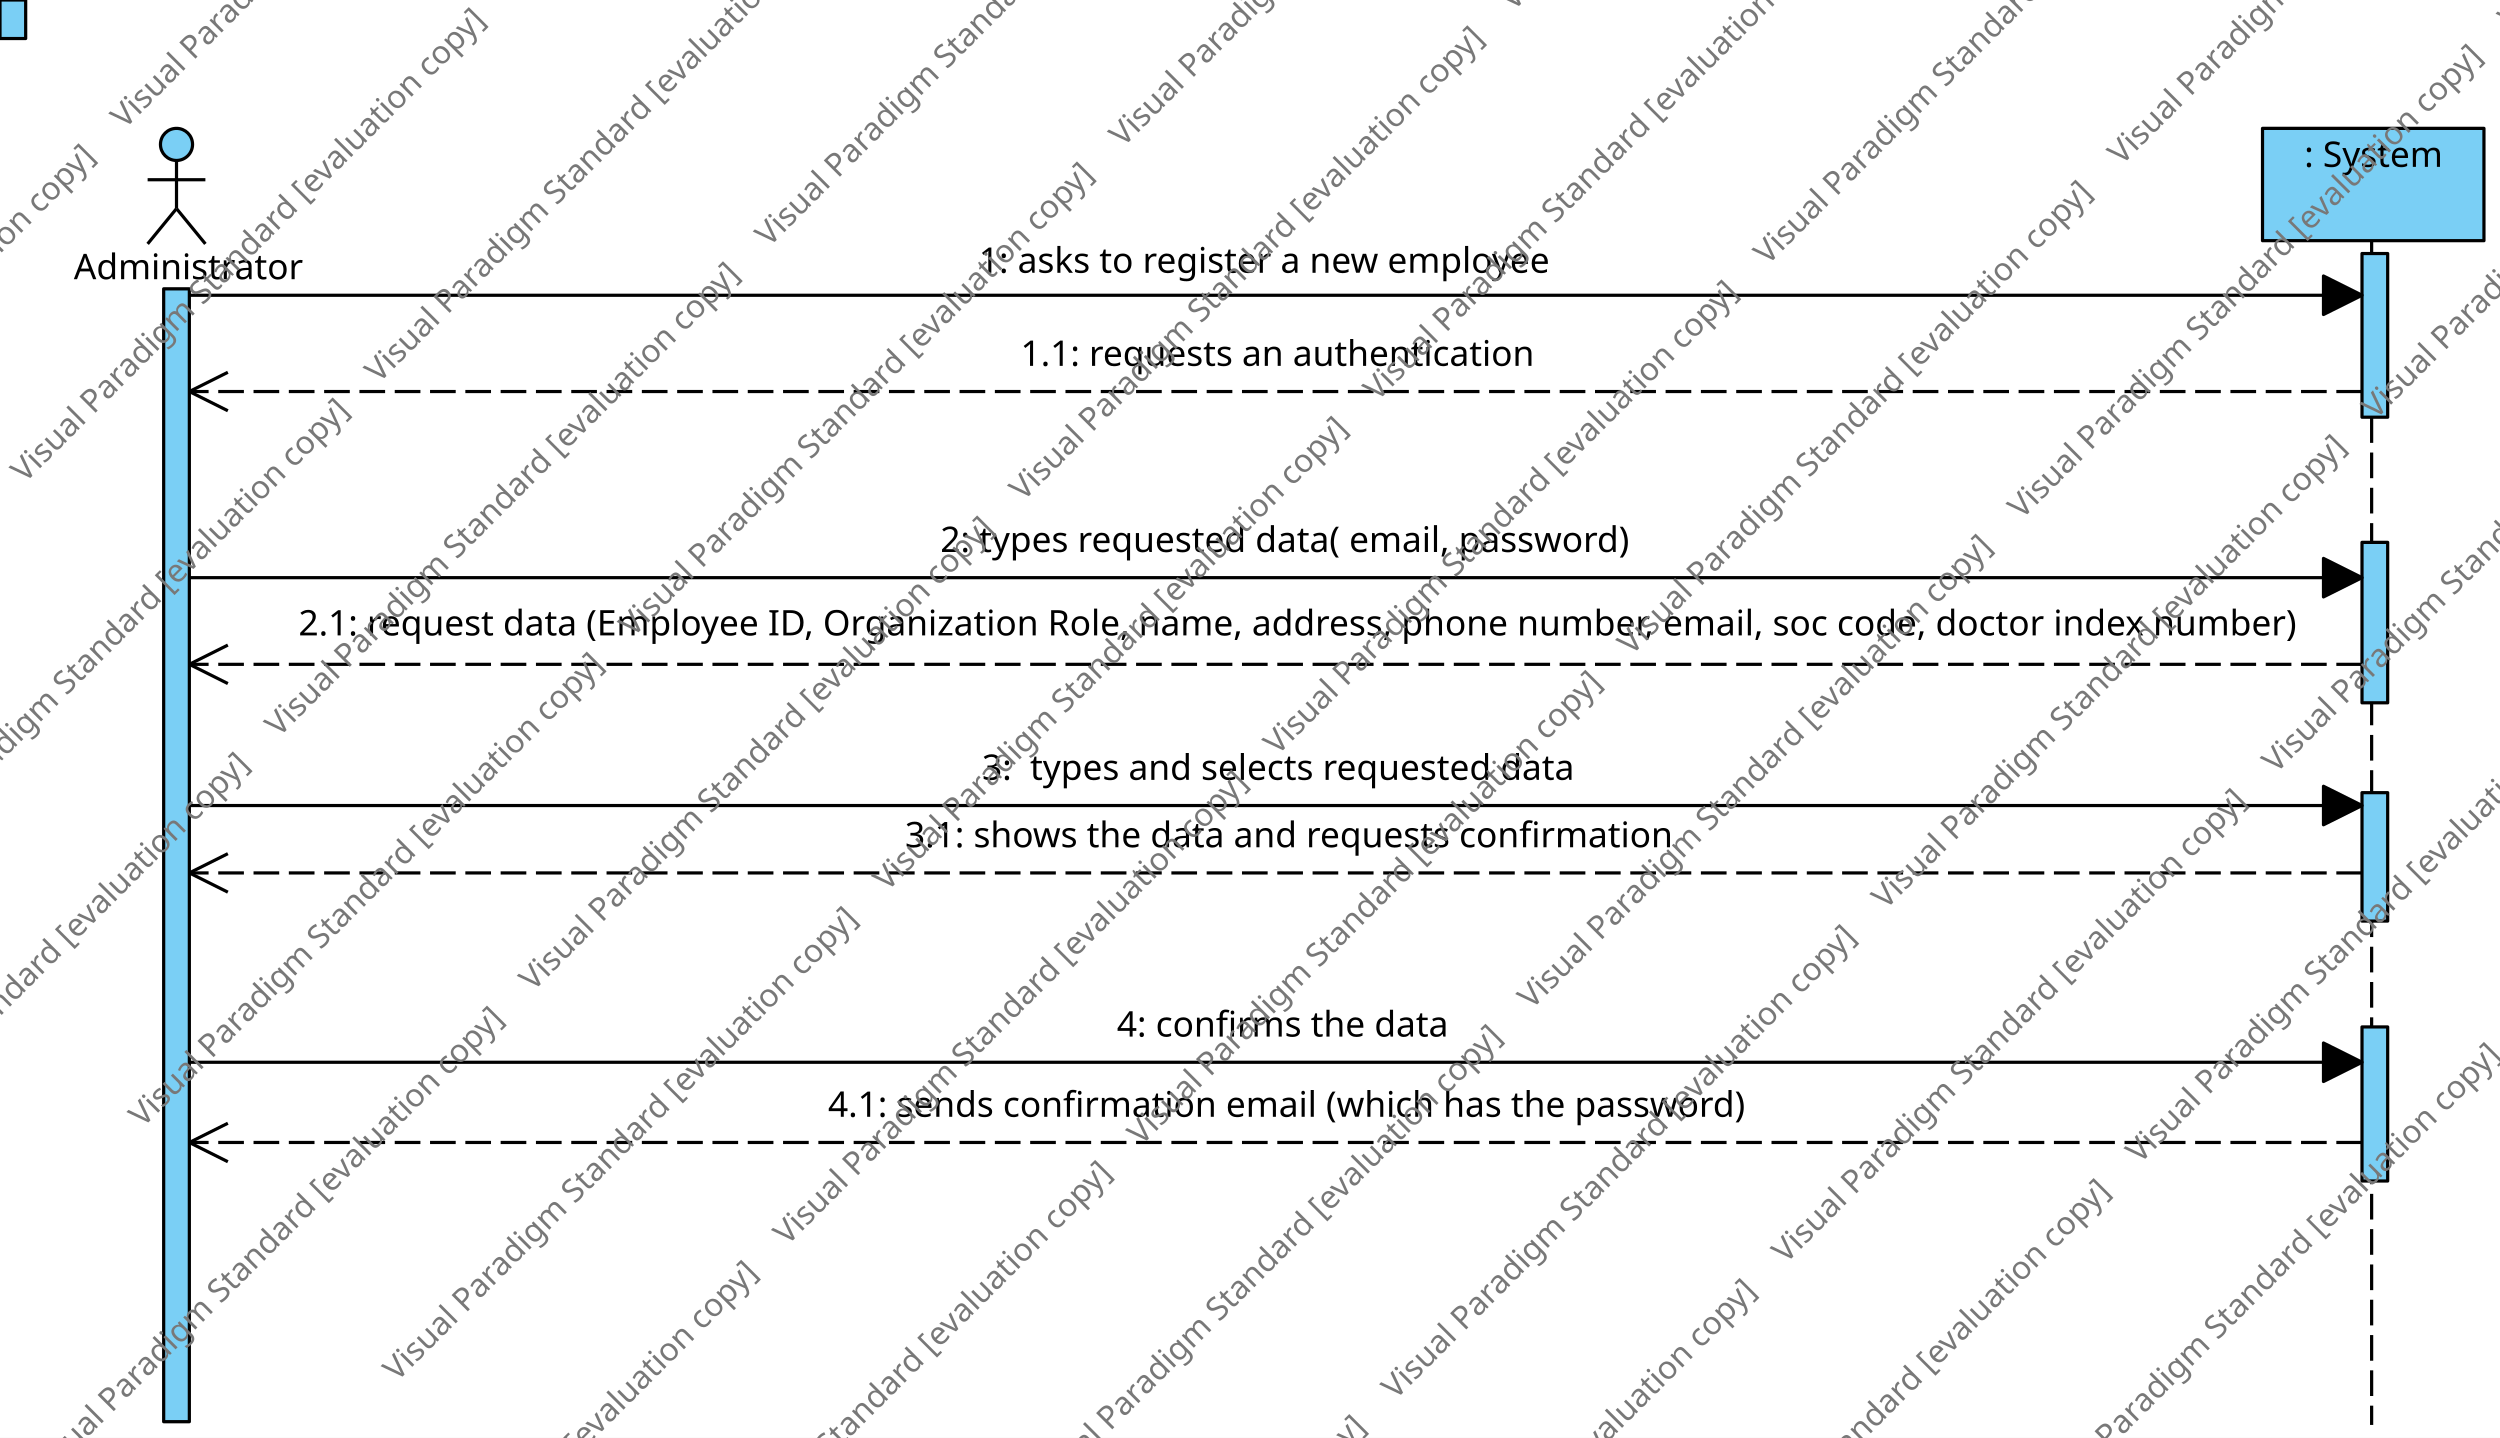
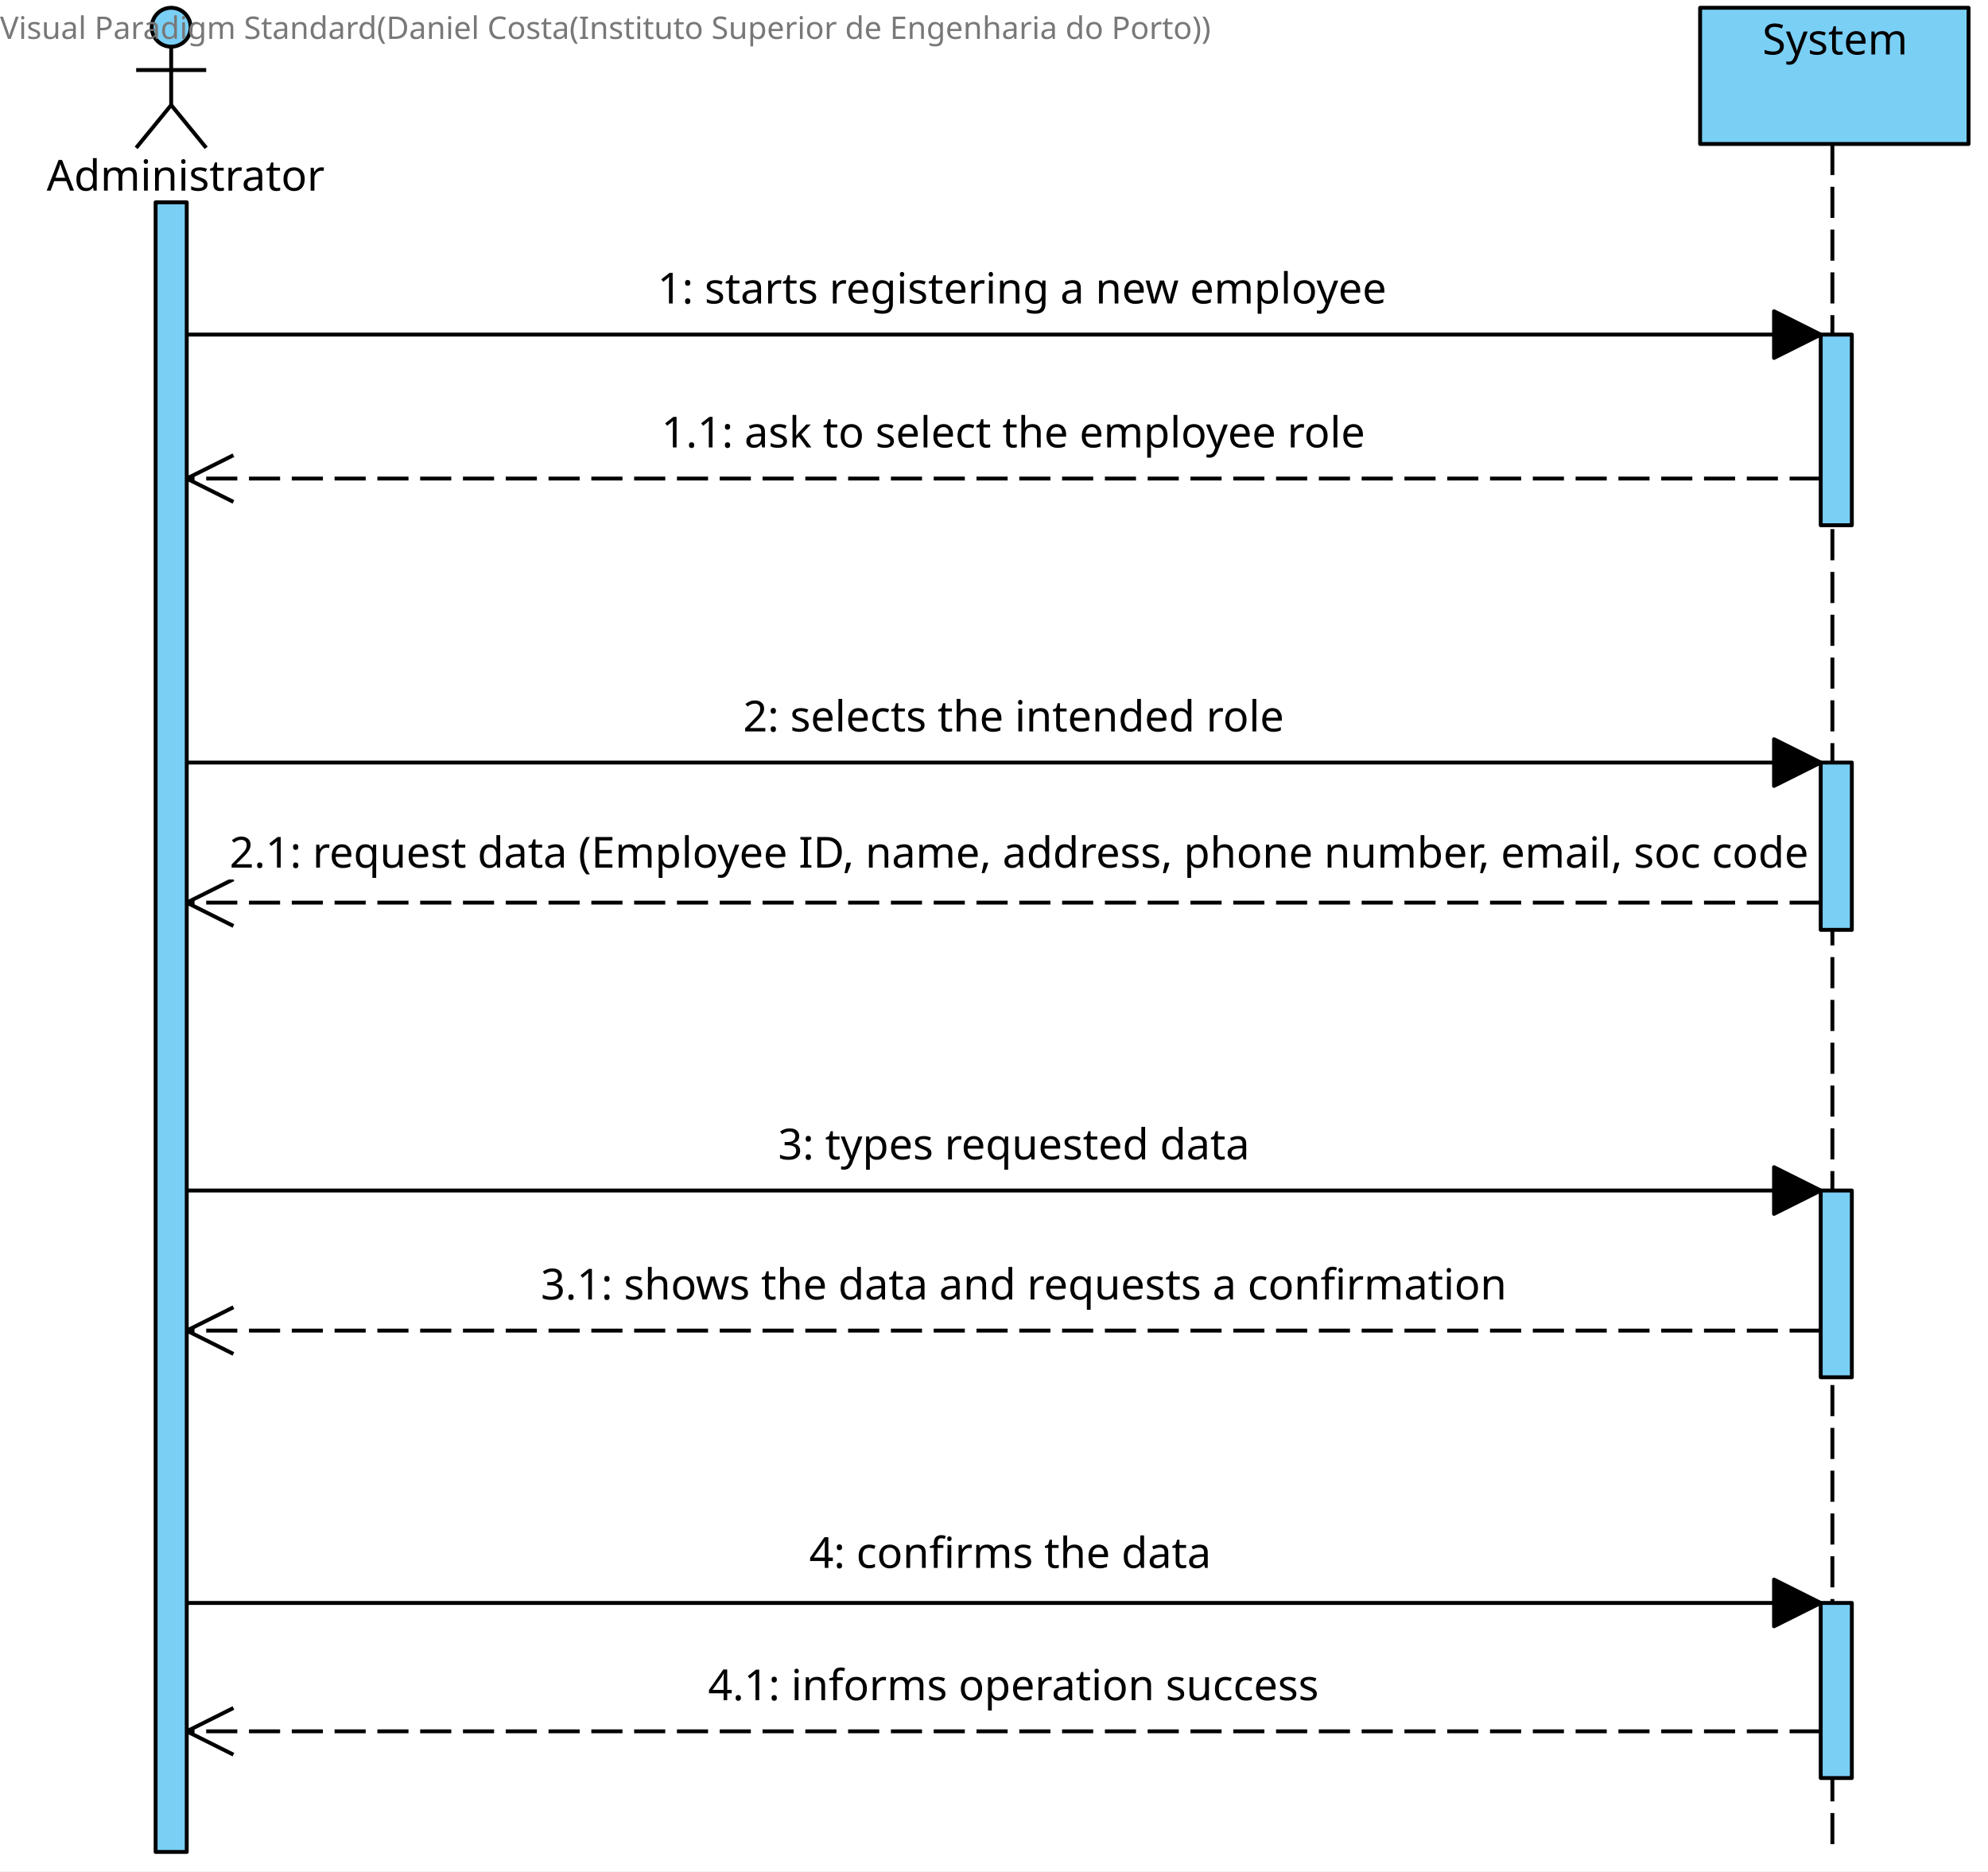
- <svg xmlns="http://www.w3.org/2000/svg" fill-opacity="0" color-rendering="auto" color-interpolation="auto" text-rendering="auto" stroke="rgb(0,0,0)" stroke-linecap="square" width="779" stroke-miterlimit="10" shape-rendering="auto" stroke-opacity="0" fill="rgb(0,0,0)" stroke-dasharray="none" font-weight="normal" stroke-width="1" height="448" font-family="'Dialog'" font-style="normal" stroke-linejoin="miter" font-size="12px" stroke-dashoffset="0" image-rendering="auto">
+ <svg xmlns="http://www.w3.org/2000/svg" fill-opacity="0" color-rendering="auto" color-interpolation="auto" text-rendering="auto" stroke="rgb(0,0,0)" stroke-linecap="square" width="511" stroke-miterlimit="10" shape-rendering="auto" stroke-opacity="0" fill="rgb(0,0,0)" stroke-dasharray="none" font-weight="normal" stroke-width="1" height="481" font-family="'Dialog'" font-style="normal" stroke-linejoin="miter" font-size="12px" stroke-dashoffset="0" image-rendering="auto">
  <defs id="genericDefs" />
  <g>
    <defs id="defs1">
      <clipPath clipPathUnits="userSpaceOnUse" id="clipPath1">
-         <path d="M-7 -7 L19 -7 L19 23 L-7 23 L-7 -7 Z" />
+         <path d="M-7 -7 L71 -7 L71 486 L-7 486 L-7 -7 Z" />
      </clipPath>
      <clipPath clipPathUnits="userSpaceOnUse" id="clipPath2">
-         <path d="M-7 -7 L71 -7 L71 415 L-7 415 L-7 -7 Z" />
+         <path d="M-7 -7 L81 -7 L81 486 L-7 486 L-7 -7 Z" />
      </clipPath>
      <clipPath clipPathUnits="userSpaceOnUse" id="clipPath3">
-         <path d="M-7 -7 L81 -7 L81 415 L-7 415 L-7 -7 Z" />
+         <path d="M-7 -7 L19 -7 L19 60 L-7 60 L-7 -7 Z" />
      </clipPath>
      <clipPath clipPathUnits="userSpaceOnUse" id="clipPath4">
-         <path d="M-7 -7 L19 -7 L19 62 L-7 62 L-7 -7 Z" />
+         <path d="M-7 -7 L19 -7 L19 54 L-7 54 L-7 -7 Z" />
      </clipPath>
      <clipPath clipPathUnits="userSpaceOnUse" id="clipPath5">
        <path d="M-7 -7 L19 -7 L19 59 L-7 59 L-7 -7 Z" />
      </clipPath>
      <clipPath clipPathUnits="userSpaceOnUse" id="clipPath6">
-         <path d="M-7 -7 L19 -7 L19 61 L-7 61 L-7 -7 Z" />
+         <path d="M-7 -7 L19 -7 L19 56 L-7 56 L-7 -7 Z" />
      </clipPath>
      <clipPath clipPathUnits="userSpaceOnUse" id="clipPath7">
-         <path d="M-7 -7 L19 -7 L19 51 L-7 51 L-7 -7 Z" />
+         <path d="M-70 -15 L140 -15 L140 30 L-70 30 L-70 -15 Z" />
      </clipPath>
      <clipPath clipPathUnits="userSpaceOnUse" id="clipPath8">
        <path d="M-85 -15 L170 -15 L170 30 L-85 30 L-85 -15 Z" />
      </clipPath>
      <clipPath clipPathUnits="userSpaceOnUse" id="clipPath9">
-         <path d="M-70 -15 L140 -15 L140 30 L-70 30 L-70 -15 Z" />
+         <path d="M0 0 L524 0 L524 104 L0 104 L0 0 Z" />
      </clipPath>
      <clipPath clipPathUnits="userSpaceOnUse" id="clipPath10">
-         <path d="M0 0 L781 0 L781 104 L0 104 L0 0 Z" />
+         <path d="M89 1 L89 16 L4 16 L4 1 ZM358 30 L358 45 L161 45 L161 30 ZM357 67 L357 82 L163 82 L163 67 ZM0 0 L0 104 L524 104 L524 0 Z" />
      </clipPath>
      <clipPath clipPathUnits="userSpaceOnUse" id="clipPath11">
-         <path d="M476 31 L476 46 L286 46 L286 31 ZM89 33 L89 48 L4 48 L4 33 ZM471 60 L471 75 L300 75 L300 60 ZM0 0 L0 104 L781 104 L781 0 L766 0 L766 13 L696 13 L696 0 Z" />
+         <path d="M357 30 L357 45 L163 45 L163 30 ZM0 0 L0 104 L184 104 L184 103 L336 103 L336 104 L524 104 L524 0 L358 0 L358 8 L161 8 L161 0 Z" />
      </clipPath>
      <clipPath clipPathUnits="userSpaceOnUse" id="clipPath12">
-         <path d="M499 3 L499 18 L274 18 L274 3 ZM689 29 L689 44 L74 44 L74 29 ZM484 74 L484 89 L287 89 L287 74 ZM0 0 L0 104 L264 104 L264 95 L510 95 L510 104 L781 104 L781 0 Z" />
+         <path d="M336 30 L336 45 L184 45 L184 30 ZM462 65 L462 80 L51 80 L51 65 ZM0 0 L0 104 L524 104 L524 0 Z" />
      </clipPath>
      <clipPath clipPathUnits="userSpaceOnUse" id="clipPath13">
-         <path d="M484 30 L484 45 L287 45 L287 30 ZM510 51 L510 66 L264 66 L264 51 ZM0 0 L0 104 L781 104 L781 0 Z" />
+         <path d="M462 29 L462 44 L51 44 L51 29 ZM0 0 L0 104 L524 104 L524 0 L336 0 L336 9 L184 9 L184 0 Z" />
      </clipPath>
      <clipPath clipPathUnits="userSpaceOnUse" id="clipPath14">
-         <path d="M484 9 L484 24 L287 24 L287 9 ZM510 30 L510 45 L264 45 L264 30 ZM0 0 L0 104 L329 104 L329 89 L446 89 L446 104 L781 104 L781 0 Z" />
+         <path d="M327 30 L327 45 L192 45 L192 30 ZM387 66 L387 81 L132 81 L132 66 ZM0 0 L0 104 L524 104 L524 0 Z" />
      </clipPath>
      <clipPath clipPathUnits="userSpaceOnUse" id="clipPath15">
-         <path d="M446 30 L446 45 L329 45 L329 30 ZM530 55 L530 70 L239 70 L239 55 ZM0 0 L0 104 L781 104 L781 0 Z" />
+         <path d="M387 30 L387 45 L132 45 L132 30 ZM0 0 L0 104 L200 104 L200 99 L317 99 L317 104 L524 104 L524 0 L327 0 L327 9 L192 9 L192 0 Z" />
      </clipPath>
      <clipPath clipPathUnits="userSpaceOnUse" id="clipPath16">
-         <path d="M446 5 L446 20 L329 20 L329 5 ZM530 30 L530 45 L239 45 L239 30 ZM0 0 L0 104 L781 104 L781 0 Z" />
+         <path d="M317 29 L317 44 L200 44 L200 29 ZM345 63 L345 78 L175 78 L175 63 ZM0 0 L0 104 L524 104 L524 0 Z" />
      </clipPath>
      <clipPath clipPathUnits="userSpaceOnUse" id="clipPath17">
-         <path d="M476 1 L476 16 L286 16 L286 1 ZM89 3 L89 18 L4 18 L4 3 ZM471 30 L471 45 L300 45 L300 30 ZM499 88 L499 103 L274 103 L274 88 ZM0 0 L0 104 L781 104 L781 0 Z" />
+         <path d="M345 30 L345 45 L175 45 L175 30 ZM0 0 L0 104 L524 104 L524 0 L317 0 L317 11 L200 11 L200 0 Z" />
      </clipPath>
      <clipPath clipPathUnits="userSpaceOnUse" id="clipPath18">
-         <path d="M499 30 L499 45 L274 45 L274 30 ZM689 56 L689 71 L74 71 L74 56 ZM0 0 L0 104 L287 104 L287 101 L484 101 L484 104 L781 104 L781 0 Z" />
+         <path d="M-170 -15 L340 -15 L340 30 L-170 30 L-170 -15 Z" />
      </clipPath>
      <clipPath clipPathUnits="userSpaceOnUse" id="clipPath19">
-         <path d="M-225 -15 L450 -15 L450 30 L-225 30 L-225 -15 Z" />
+         <path d="M-117 -15 L234 -15 L234 30 L-117 30 L-117 -15 Z" />
      </clipPath>
      <clipPath clipPathUnits="userSpaceOnUse" id="clipPath20">
-         <path d="M-171 -15 L342 -15 L342 30 L-171 30 L-171 -15 Z" />
+         <path d="M-255 -15 L510 -15 L510 30 L-255 30 L-255 -15 Z" />
      </clipPath>
      <clipPath clipPathUnits="userSpaceOnUse" id="clipPath21">
-         <path d="M-291 -15 L582 -15 L582 30 L-291 30 L-291 -15 Z" />
+         <path d="M-135 -15 L270 -15 L270 30 L-135 30 L-135 -15 Z" />
      </clipPath>
      <clipPath clipPathUnits="userSpaceOnUse" id="clipPath22">
-         <path d="M-117 -15 L234 -15 L234 30 L-117 30 L-117 -15 Z" />
+         <path d="M-411 -15 L822 -15 L822 30 L-411 30 L-411 -15 Z" />
      </clipPath>
      <clipPath clipPathUnits="userSpaceOnUse" id="clipPath23">
-         <path d="M-246 -15 L492 -15 L492 30 L-246 30 L-246 -15 Z" />
+         <path d="M-152 -15 L304 -15 L304 30 L-152 30 L-152 -15 Z" />
      </clipPath>
      <clipPath clipPathUnits="userSpaceOnUse" id="clipPath24">
+         <path d="M-194 -15 L388 -15 L388 30 L-194 30 L-194 -15 Z" />
+       </clipPath>
+       <clipPath clipPathUnits="userSpaceOnUse" id="clipPath25">
        <path d="M-197 -15 L394 -15 L394 30 L-197 30 L-197 -15 Z" />
-       </clipPath>
-       <clipPath clipPathUnits="userSpaceOnUse" id="clipPath25">
-         <path d="M-615 -15 L1230 -15 L1230 30 L-615 30 L-615 -15 Z" />
-       </clipPath>
-       <clipPath clipPathUnits="userSpaceOnUse" id="clipPath26">
-         <path d="M-190 -15 L380 -15 L380 30 L-190 30 L-190 -15 Z" />
      </clipPath>
    </defs>
    <g fill="white" text-rendering="geometricPrecision" fill-opacity="1" stroke-opacity="1" stroke="white">
-       <rect x="0" width="779" height="448" y="0" stroke="none" />
-     </g>
-     <g font-size="11px" fill-opacity="1" fill="rgb(122,207,245)" text-rendering="geometricPrecision" image-rendering="optimizeQuality" font-family="sans-serif" stroke="rgb(122,207,245)" stroke-opacity="1">
-       <rect x="0" width="8" height="12" y="0" clip-path="url(#clipPath1)" stroke="none" />
-     </g>
-     <g stroke-linecap="butt" font-size="11px" fill-opacity="1" fill="black" text-rendering="geometricPrecision" image-rendering="optimizeQuality" font-family="sans-serif" stroke-linejoin="round" stroke="black" stroke-opacity="1" stroke-miterlimit="0">
-       <rect fill="none" x="0" width="8" height="12" y="0" clip-path="url(#clipPath1)" />
-     </g>
-     <g font-size="11px" transform="translate(25,40)" fill-opacity="1" fill="rgb(122,207,245)" text-rendering="geometricPrecision" image-rendering="optimizeQuality" font-family="sans-serif" stroke="rgb(122,207,245)" stroke-opacity="1">
-       <circle r="5" clip-path="url(#clipPath2)" cx="30" cy="5" stroke="none" />
-       <rect x="26" width="8" height="353" y="50" clip-path="url(#clipPath2)" stroke="none" />
-     </g>
-     <g stroke-linecap="butt" font-size="11px" transform="translate(25,40)" fill-opacity="1" fill="black" text-rendering="geometricPrecision" image-rendering="optimizeQuality" font-family="sans-serif" stroke-linejoin="round" stroke="black" stroke-opacity="1" stroke-miterlimit="0">
-       <circle fill="none" r="5" clip-path="url(#clipPath2)" cx="30" cy="5" />
-       <rect fill="none" x="26" width="8" height="353" y="50" clip-path="url(#clipPath2)" />
-       <line y2="25" fill="none" x1="30" clip-path="url(#clipPath2)" x2="30" y1="10" />
-       <line y2="36" fill="none" x1="30" clip-path="url(#clipPath2)" x2="21" y1="25" />
-       <line y2="36" fill="none" x1="30" clip-path="url(#clipPath2)" x2="39" y1="25" />
-       <line y2="16" fill="none" x1="21" clip-path="url(#clipPath2)" x2="39" y1="16" />
-     </g>
-     <g font-size="11px" transform="translate(705,40)" fill-opacity="1" fill="rgb(122,207,245)" text-rendering="geometricPrecision" image-rendering="optimizeQuality" font-family="sans-serif" stroke="rgb(122,207,245)" stroke-opacity="1">
-       <rect x="0" width="69" height="35" y="0" clip-path="url(#clipPath3)" stroke="none" />
-     </g>
-     <g stroke-linecap="butt" font-size="11px" transform="translate(705,40)" fill-opacity="1" fill="black" text-rendering="geometricPrecision" image-rendering="optimizeQuality" font-family="sans-serif" stroke-linejoin="round" stroke="black" stroke-opacity="1" stroke-miterlimit="0">
-       <rect fill="none" x="0" width="69" height="35" y="0" clip-path="url(#clipPath3)" />
-       <line clip-path="url(#clipPath3)" fill="none" x1="34" x2="34" y1="35" y2="404" stroke-linejoin="bevel" stroke-dasharray="8,3" />
-     </g>
-     <g font-size="11px" transform="translate(736,79)" fill-opacity="1" fill="rgb(122,207,245)" text-rendering="geometricPrecision" image-rendering="optimizeQuality" font-family="sans-serif" stroke="rgb(122,207,245)" stroke-opacity="1">
-       <rect x="0" width="8" height="51" y="0" clip-path="url(#clipPath4)" stroke="none" />
-     </g>
-     <g stroke-linecap="butt" font-size="11px" transform="translate(736,79)" fill-opacity="1" fill="black" text-rendering="geometricPrecision" image-rendering="optimizeQuality" font-family="sans-serif" stroke-linejoin="round" stroke="black" stroke-opacity="1" stroke-miterlimit="0">
-       <rect fill="none" x="0" width="8" height="51" y="0" clip-path="url(#clipPath4)" />
-     </g>
-     <g font-size="11px" transform="translate(736,320)" fill-opacity="1" fill="rgb(122,207,245)" text-rendering="geometricPrecision" image-rendering="optimizeQuality" font-family="sans-serif" stroke="rgb(122,207,245)" stroke-opacity="1">
+       <rect x="0" width="511" height="481" y="0" stroke="none" />
+     </g>
+     <g font-size="11px" transform="translate(14,2)" fill-opacity="1" fill="rgb(122,207,245)" text-rendering="geometricPrecision" image-rendering="optimizeQuality" font-family="sans-serif" stroke="rgb(122,207,245)" stroke-opacity="1">
+       <circle r="5" clip-path="url(#clipPath1)" cx="30" cy="5" stroke="none" />
+       <rect x="26" width="8" height="424" y="50" clip-path="url(#clipPath1)" stroke="none" />
+     </g>
+     <g stroke-linecap="butt" font-size="11px" transform="translate(14,2)" fill-opacity="1" fill="black" text-rendering="geometricPrecision" image-rendering="optimizeQuality" font-family="sans-serif" stroke-linejoin="round" stroke="black" stroke-opacity="1" stroke-miterlimit="0">
+       <circle fill="none" r="5" clip-path="url(#clipPath1)" cx="30" cy="5" />
+       <rect fill="none" x="26" width="8" height="424" y="50" clip-path="url(#clipPath1)" />
+       <line y2="25" fill="none" x1="30" clip-path="url(#clipPath1)" x2="30" y1="10" />
+       <line y2="36" fill="none" x1="30" clip-path="url(#clipPath1)" x2="21" y1="25" />
+       <line y2="36" fill="none" x1="30" clip-path="url(#clipPath1)" x2="39" y1="25" />
+       <line y2="16" fill="none" x1="21" clip-path="url(#clipPath1)" x2="39" y1="16" />
+     </g>
+     <g font-size="11px" transform="translate(437,2)" fill-opacity="1" fill="rgb(122,207,245)" text-rendering="geometricPrecision" image-rendering="optimizeQuality" font-family="sans-serif" stroke="rgb(122,207,245)" stroke-opacity="1">
+       <rect x="0" width="69" height="35" y="0" clip-path="url(#clipPath2)" stroke="none" />
+     </g>
+     <g stroke-linecap="butt" font-size="11px" transform="translate(437,2)" fill-opacity="1" fill="black" text-rendering="geometricPrecision" image-rendering="optimizeQuality" font-family="sans-serif" stroke-linejoin="round" stroke="black" stroke-opacity="1" stroke-miterlimit="0">
+       <rect fill="none" x="0" width="69" height="35" y="0" clip-path="url(#clipPath2)" />
+       <line clip-path="url(#clipPath2)" fill="none" x1="34" x2="34" y1="35" y2="475" stroke-linejoin="bevel" stroke-dasharray="8,3" />
+     </g>
+     <g font-size="11px" transform="translate(468,86)" fill-opacity="1" fill="rgb(122,207,245)" text-rendering="geometricPrecision" image-rendering="optimizeQuality" font-family="sans-serif" stroke="rgb(122,207,245)" stroke-opacity="1">
+       <rect x="0" width="8" height="49" y="0" clip-path="url(#clipPath3)" stroke="none" />
+     </g>
+     <g stroke-linecap="butt" font-size="11px" transform="translate(468,86)" fill-opacity="1" fill="black" text-rendering="geometricPrecision" image-rendering="optimizeQuality" font-family="sans-serif" stroke-linejoin="round" stroke="black" stroke-opacity="1" stroke-miterlimit="0">
+       <rect fill="none" x="0" width="8" height="49" y="0" clip-path="url(#clipPath3)" />
+     </g>
+     <g font-size="11px" transform="translate(468,196)" fill-opacity="1" fill="rgb(122,207,245)" text-rendering="geometricPrecision" image-rendering="optimizeQuality" font-family="sans-serif" stroke="rgb(122,207,245)" stroke-opacity="1">
+       <rect x="0" width="8" height="43" y="0" clip-path="url(#clipPath4)" stroke="none" />
+     </g>
+     <g stroke-linecap="butt" font-size="11px" transform="translate(468,196)" fill-opacity="1" fill="black" text-rendering="geometricPrecision" image-rendering="optimizeQuality" font-family="sans-serif" stroke-linejoin="round" stroke="black" stroke-opacity="1" stroke-miterlimit="0">
+       <rect fill="none" x="0" width="8" height="43" y="0" clip-path="url(#clipPath4)" />
+     </g>
+     <g font-size="11px" transform="translate(468,306)" fill-opacity="1" fill="rgb(122,207,245)" text-rendering="geometricPrecision" image-rendering="optimizeQuality" font-family="sans-serif" stroke="rgb(122,207,245)" stroke-opacity="1">
      <rect x="0" width="8" height="48" y="0" clip-path="url(#clipPath5)" stroke="none" />
    </g>
-     <g stroke-linecap="butt" font-size="11px" transform="translate(736,320)" fill-opacity="1" fill="black" text-rendering="geometricPrecision" image-rendering="optimizeQuality" font-family="sans-serif" stroke-linejoin="round" stroke="black" stroke-opacity="1" stroke-miterlimit="0">
+     <g stroke-linecap="butt" font-size="11px" transform="translate(468,306)" fill-opacity="1" fill="black" text-rendering="geometricPrecision" image-rendering="optimizeQuality" font-family="sans-serif" stroke-linejoin="round" stroke="black" stroke-opacity="1" stroke-miterlimit="0">
      <rect fill="none" x="0" width="8" height="48" y="0" clip-path="url(#clipPath5)" />
    </g>
-     <g font-size="11px" transform="translate(736,169)" fill-opacity="1" fill="rgb(122,207,245)" text-rendering="geometricPrecision" image-rendering="optimizeQuality" font-family="sans-serif" stroke="rgb(122,207,245)" stroke-opacity="1">
-       <rect x="0" width="8" height="50" y="0" clip-path="url(#clipPath6)" stroke="none" />
-     </g>
-     <g stroke-linecap="butt" font-size="11px" transform="translate(736,169)" fill-opacity="1" fill="black" text-rendering="geometricPrecision" image-rendering="optimizeQuality" font-family="sans-serif" stroke-linejoin="round" stroke="black" stroke-opacity="1" stroke-miterlimit="0">
-       <rect fill="none" x="0" width="8" height="50" y="0" clip-path="url(#clipPath6)" />
-     </g>
-     <g font-size="11px" transform="translate(736,247)" fill-opacity="1" fill="rgb(122,207,245)" text-rendering="geometricPrecision" image-rendering="optimizeQuality" font-family="sans-serif" stroke="rgb(122,207,245)" stroke-opacity="1">
-       <rect x="0" width="8" height="40" y="0" clip-path="url(#clipPath7)" stroke="none" />
-     </g>
-     <g stroke-linecap="butt" font-size="11px" transform="translate(736,247)" fill-opacity="1" fill="black" text-rendering="geometricPrecision" image-rendering="optimizeQuality" font-family="sans-serif" stroke-linejoin="round" stroke="black" stroke-opacity="1" stroke-miterlimit="0">
-       <rect fill="none" x="0" width="8" height="40" y="0" clip-path="url(#clipPath7)" />
-     </g>
-     <g font-size="11px" transform="translate(13,75)" fill-opacity="1" fill="black" text-rendering="geometricPrecision" image-rendering="optimizeQuality" font-family="sans-serif" stroke="black" stroke-opacity="1">
+     <g font-size="11px" transform="translate(468,412)" fill-opacity="1" fill="rgb(122,207,245)" text-rendering="geometricPrecision" image-rendering="optimizeQuality" font-family="sans-serif" stroke="rgb(122,207,245)" stroke-opacity="1">
+       <rect x="0" width="8" height="45" y="0" clip-path="url(#clipPath6)" stroke="none" />
+     </g>
+     <g stroke-linecap="butt" font-size="11px" transform="translate(468,412)" fill-opacity="1" fill="black" text-rendering="geometricPrecision" image-rendering="optimizeQuality" font-family="sans-serif" stroke-linejoin="round" stroke="black" stroke-opacity="1" stroke-miterlimit="0">
+       <rect fill="none" x="0" width="8" height="45" y="0" clip-path="url(#clipPath6)" />
+     </g>
+     <g font-size="11px" transform="translate(437,2)" fill-opacity="1" fill="black" text-rendering="geometricPrecision" image-rendering="optimizeQuality" font-family="sans-serif" stroke="black" stroke-opacity="1">
+       <text x="16" xml:space="preserve" y="12" clip-path="url(#clipPath7)" stroke="none">System</text>
+     </g>
+     <g font-size="11px" transform="translate(2,37)" fill-opacity="1" fill="black" text-rendering="geometricPrecision" image-rendering="optimizeQuality" font-family="sans-serif" stroke="black" stroke-opacity="1">
      <text x="10" xml:space="preserve" y="12" clip-path="url(#clipPath8)" stroke="none">Administrator</text>
    </g>
-     <g font-size="11px" transform="translate(705,40)" fill-opacity="1" fill="black" text-rendering="geometricPrecision" image-rendering="optimizeQuality" font-family="sans-serif" stroke="black" stroke-opacity="1">
-       <text x="13" xml:space="preserve" y="12" clip-path="url(#clipPath9)" stroke="none">: System</text>
-     </g>
-     <g stroke-linecap="butt" font-size="11px" transform="translate(9,42)" fill-opacity="1" fill="black" text-rendering="geometricPrecision" image-rendering="optimizeQuality" font-family="sans-serif" stroke-linejoin="round" stroke="black" stroke-opacity="1">
-       <line y2="50" fill="none" x1="50" clip-path="url(#clipPath11)" x2="727" y1="50" />
-       <polygon points=" 727 50 715 44 715 56" clip-path="url(#clipPath11)" stroke="none" />
-       <polygon fill="none" points=" 727 50 715 44 715 56" clip-path="url(#clipPath11)" />
-     </g>
-     <g fill-opacity="1" text-rendering="geometricPrecision" stroke="black" stroke-linecap="butt" transform="translate(9,157)" stroke-miterlimit="0" stroke-opacity="1" fill="black" stroke-dasharray="8,3" font-family="sans-serif" stroke-linejoin="round" font-size="11px" image-rendering="optimizeQuality">
-       <line y2="50" fill="none" x1="727" clip-path="url(#clipPath12)" x2="50" y1="50" />
-       <line clip-path="url(#clipPath12)" fill="none" x1="50" x2="62" y1="50" y2="56" stroke-dasharray="none" stroke-miterlimit="10" />
-       <line clip-path="url(#clipPath12)" fill="none" x1="50" x2="62" y1="50" y2="44" stroke-dasharray="none" stroke-miterlimit="10" />
-     </g>
-     <g stroke-linecap="butt" font-size="11px" transform="translate(9,201)" fill-opacity="1" fill="black" text-rendering="geometricPrecision" image-rendering="optimizeQuality" font-family="sans-serif" stroke-linejoin="round" stroke="black" stroke-opacity="1">
-       <line y2="50" fill="none" x1="50" clip-path="url(#clipPath13)" x2="727" y1="50" />
-       <polygon points=" 727 50 715 44 715 56" clip-path="url(#clipPath13)" stroke="none" />
-       <polygon fill="none" points=" 727 50 715 44 715 56" clip-path="url(#clipPath13)" />
-     </g>
-     <g fill-opacity="1" text-rendering="geometricPrecision" stroke="black" stroke-linecap="butt" transform="translate(9,222)" stroke-miterlimit="0" stroke-opacity="1" fill="black" stroke-dasharray="8,3" font-family="sans-serif" stroke-linejoin="round" font-size="11px" image-rendering="optimizeQuality">
-       <line y2="50" fill="none" x1="727" clip-path="url(#clipPath14)" x2="50" y1="50" />
-       <line clip-path="url(#clipPath14)" fill="none" x1="50" x2="62" y1="50" y2="56" stroke-dasharray="none" stroke-miterlimit="10" />
-       <line clip-path="url(#clipPath14)" fill="none" x1="50" x2="62" y1="50" y2="44" stroke-dasharray="none" stroke-miterlimit="10" />
-     </g>
-     <g stroke-linecap="butt" font-size="11px" transform="translate(9,281)" fill-opacity="1" fill="black" text-rendering="geometricPrecision" image-rendering="optimizeQuality" font-family="sans-serif" stroke-linejoin="round" stroke="black" stroke-opacity="1">
-       <line y2="50" fill="none" x1="50" clip-path="url(#clipPath15)" x2="727" y1="50" />
-       <polygon points=" 727 50 715 44 715 56" clip-path="url(#clipPath15)" stroke="none" />
-       <polygon fill="none" points=" 727 50 715 44 715 56" clip-path="url(#clipPath15)" />
-     </g>
-     <g fill-opacity="1" text-rendering="geometricPrecision" stroke="black" stroke-linecap="butt" transform="translate(9,306)" stroke-miterlimit="0" stroke-opacity="1" fill="black" stroke-dasharray="8,3" font-family="sans-serif" stroke-linejoin="round" font-size="11px" image-rendering="optimizeQuality">
-       <line y2="50" fill="none" x1="727" clip-path="url(#clipPath16)" x2="50" y1="50" />
-       <line clip-path="url(#clipPath16)" fill="none" x1="50" x2="62" y1="50" y2="56" stroke-dasharray="none" stroke-miterlimit="10" />
-       <line clip-path="url(#clipPath16)" fill="none" x1="50" x2="62" y1="50" y2="44" stroke-dasharray="none" stroke-miterlimit="10" />
-     </g>
-     <g fill-opacity="1" text-rendering="geometricPrecision" stroke="black" stroke-linecap="butt" transform="translate(9,72)" stroke-miterlimit="0" stroke-opacity="1" fill="black" stroke-dasharray="8,3" font-family="sans-serif" stroke-linejoin="round" font-size="11px" image-rendering="optimizeQuality">
-       <line y2="50" fill="none" x1="727" clip-path="url(#clipPath17)" x2="50" y1="50" />
+     <g stroke-linecap="butt" font-size="11px" transform="translate(-2,36)" fill-opacity="1" fill="black" text-rendering="geometricPrecision" image-rendering="optimizeQuality" font-family="sans-serif" stroke-linejoin="round" stroke="black" stroke-opacity="1">
+       <line y2="50" fill="none" x1="50" clip-path="url(#clipPath10)" x2="470" y1="50" />
+       <polygon points=" 470 50 458 44 458 56" clip-path="url(#clipPath10)" stroke="none" />
+       <polygon fill="none" points=" 470 50 458 44 458 56" clip-path="url(#clipPath10)" />
+     </g>
+     <g fill-opacity="1" text-rendering="geometricPrecision" stroke="black" stroke-linecap="butt" transform="translate(-2,73)" stroke-miterlimit="0" stroke-opacity="1" fill="black" stroke-dasharray="8,3" font-family="sans-serif" stroke-linejoin="round" font-size="11px" image-rendering="optimizeQuality">
+       <line y2="50" fill="none" x1="470" clip-path="url(#clipPath11)" x2="50" y1="50" />
+       <line clip-path="url(#clipPath11)" fill="none" x1="50" x2="62" y1="50" y2="56" stroke-dasharray="none" stroke-miterlimit="10" />
+       <line clip-path="url(#clipPath11)" fill="none" x1="50" x2="62" y1="50" y2="44" stroke-dasharray="none" stroke-miterlimit="10" />
+     </g>
+     <g stroke-linecap="butt" font-size="11px" transform="translate(-2,146)" fill-opacity="1" fill="black" text-rendering="geometricPrecision" image-rendering="optimizeQuality" font-family="sans-serif" stroke-linejoin="round" stroke="black" stroke-opacity="1">
+       <line y2="50" fill="none" x1="50" clip-path="url(#clipPath12)" x2="470" y1="50" />
+       <polygon points=" 470 50 458 44 458 56" clip-path="url(#clipPath12)" stroke="none" />
+       <polygon fill="none" points=" 470 50 458 44 458 56" clip-path="url(#clipPath12)" />
+     </g>
+     <g fill-opacity="1" text-rendering="geometricPrecision" stroke="black" stroke-linecap="butt" transform="translate(-2,182)" stroke-miterlimit="0" stroke-opacity="1" fill="black" stroke-dasharray="8,3" font-family="sans-serif" stroke-linejoin="round" font-size="11px" image-rendering="optimizeQuality">
+       <line y2="50" fill="none" x1="470" clip-path="url(#clipPath13)" x2="50" y1="50" />
+       <line clip-path="url(#clipPath13)" fill="none" x1="50" x2="62" y1="50" y2="56" stroke-dasharray="none" stroke-miterlimit="10" />
+       <line clip-path="url(#clipPath13)" fill="none" x1="50" x2="62" y1="50" y2="44" stroke-dasharray="none" stroke-miterlimit="10" />
+     </g>
+     <g stroke-linecap="butt" font-size="11px" transform="translate(-2,256)" fill-opacity="1" fill="black" text-rendering="geometricPrecision" image-rendering="optimizeQuality" font-family="sans-serif" stroke-linejoin="round" stroke="black" stroke-opacity="1">
+       <line y2="50" fill="none" x1="50" clip-path="url(#clipPath14)" x2="470" y1="50" />
+       <polygon points=" 470 50 458 44 458 56" clip-path="url(#clipPath14)" stroke="none" />
+       <polygon fill="none" points=" 470 50 458 44 458 56" clip-path="url(#clipPath14)" />
+     </g>
+     <g fill-opacity="1" text-rendering="geometricPrecision" stroke="black" stroke-linecap="butt" transform="translate(-2,292)" stroke-miterlimit="0" stroke-opacity="1" fill="black" stroke-dasharray="8,3" font-family="sans-serif" stroke-linejoin="round" font-size="11px" image-rendering="optimizeQuality">
+       <line y2="50" fill="none" x1="470" clip-path="url(#clipPath15)" x2="50" y1="50" />
+       <line clip-path="url(#clipPath15)" fill="none" x1="50" x2="62" y1="50" y2="56" stroke-dasharray="none" stroke-miterlimit="10" />
+       <line clip-path="url(#clipPath15)" fill="none" x1="50" x2="62" y1="50" y2="44" stroke-dasharray="none" stroke-miterlimit="10" />
+     </g>
+     <g stroke-linecap="butt" font-size="11px" transform="translate(-2,362)" fill-opacity="1" fill="black" text-rendering="geometricPrecision" image-rendering="optimizeQuality" font-family="sans-serif" stroke-linejoin="round" stroke="black" stroke-opacity="1">
+       <line y2="50" fill="none" x1="50" clip-path="url(#clipPath16)" x2="470" y1="50" />
+       <polygon points=" 470 50 458 44 458 56" clip-path="url(#clipPath16)" stroke="none" />
+       <polygon fill="none" points=" 470 50 458 44 458 56" clip-path="url(#clipPath16)" />
+     </g>
+     <g fill-opacity="1" text-rendering="geometricPrecision" stroke="black" stroke-linecap="butt" transform="translate(-2,395)" stroke-miterlimit="0" stroke-opacity="1" fill="black" stroke-dasharray="8,3" font-family="sans-serif" stroke-linejoin="round" font-size="11px" image-rendering="optimizeQuality">
+       <line y2="50" fill="none" x1="470" clip-path="url(#clipPath17)" x2="50" y1="50" />
      <line clip-path="url(#clipPath17)" fill="none" x1="50" x2="62" y1="50" y2="56" stroke-dasharray="none" stroke-miterlimit="10" />
      <line clip-path="url(#clipPath17)" fill="none" x1="50" x2="62" y1="50" y2="44" stroke-dasharray="none" stroke-miterlimit="10" />
    </g>
-     <g stroke-linecap="butt" font-size="11px" transform="translate(9,130)" fill-opacity="1" fill="black" text-rendering="geometricPrecision" image-rendering="optimizeQuality" font-family="sans-serif" stroke-linejoin="round" stroke="black" stroke-opacity="1">
-       <line y2="50" fill="none" x1="50" clip-path="url(#clipPath18)" x2="727" y1="50" />
-       <polygon points=" 727 50 715 44 715 56" clip-path="url(#clipPath18)" stroke="none" />
-       <polygon fill="none" points=" 727 50 715 44 715 56" clip-path="url(#clipPath18)" />
-     </g>
-     <g font-size="11px" transform="translate(283,160)" fill-opacity="1" fill="white" text-rendering="geometricPrecision" image-rendering="optimizeQuality" font-family="sans-serif" stroke="white" stroke-opacity="1">
-       <rect x="0" width="225" height="15" y="0" clip-path="url(#clipPath19)" stroke="none" />
-       <text fill="black" x="10" xml:space="preserve" y="12" clip-path="url(#clipPath19)" stroke="none">2: types requested data( email, password)</text>
-     </g>
-     <g font-size="11px" transform="translate(309,102)" fill-opacity="1" fill="white" text-rendering="geometricPrecision" image-rendering="optimizeQuality" font-family="sans-serif" stroke="white" stroke-opacity="1">
-       <rect x="0" width="171" height="15" y="0" clip-path="url(#clipPath20)" stroke="none" />
-       <text fill="black" x="9" xml:space="preserve" y="12" clip-path="url(#clipPath20)" stroke="none">1.1: requests an authentication</text>
-     </g>
-     <g font-size="11px" transform="translate(248,336)" fill-opacity="1" fill="white" text-rendering="geometricPrecision" image-rendering="optimizeQuality" font-family="sans-serif" stroke="white" stroke-opacity="1">
-       <rect x="0" width="291" height="15" y="0" clip-path="url(#clipPath21)" stroke="none" />
-       <text fill="black" x="10" xml:space="preserve" y="12" clip-path="url(#clipPath21)" stroke="none">4.1: sends confirmation email (which has the password)</text>
-     </g>
-     <g font-size="11px" transform="translate(338,311)" fill-opacity="1" fill="white" text-rendering="geometricPrecision" image-rendering="optimizeQuality" font-family="sans-serif" stroke="white" stroke-opacity="1">
-       <rect x="0" width="117" height="15" y="0" clip-path="url(#clipPath22)" stroke="none" />
-       <text fill="black" x="10" xml:space="preserve" y="12" clip-path="url(#clipPath22)" stroke="none">4: confirms the data</text>
-     </g>
-     <g font-size="11px" transform="translate(273,252)" fill-opacity="1" fill="white" text-rendering="geometricPrecision" image-rendering="optimizeQuality" font-family="sans-serif" stroke="white" stroke-opacity="1">
-       <rect x="0" width="246" height="15" y="0" clip-path="url(#clipPath23)" stroke="none" />
-       <text fill="black" x="9" xml:space="preserve" y="12" clip-path="url(#clipPath23)" stroke="none">3.1: shows the data and requests confirmation</text>
-     </g>
-     <g font-size="11px" transform="translate(296,231)" fill-opacity="1" fill="white" text-rendering="geometricPrecision" image-rendering="optimizeQuality" font-family="sans-serif" stroke="white" stroke-opacity="1">
-       <rect x="0" width="197" height="15" y="0" clip-path="url(#clipPath24)" stroke="none" />
-       <text fill="black" x="10" xml:space="preserve" y="12" clip-path="url(#clipPath24)" stroke="none">3:  types and selects requested data</text>
-     </g>
-     <g font-size="11px" transform="translate(83,186)" fill-opacity="1" fill="white" text-rendering="geometricPrecision" image-rendering="optimizeQuality" font-family="sans-serif" stroke="white" stroke-opacity="1">
-       <rect x="0" width="615" height="15" y="0" clip-path="url(#clipPath25)" stroke="none" />
-       <text fill="black" x="10" xml:space="preserve" y="12" clip-path="url(#clipPath25)" stroke="none">2.1: request data (Employee ID, Organization Role, name, address, phone number, email, soc code, doctor index number)</text>
-     </g>
-     <g font-size="11px" transform="translate(295,73)" fill-opacity="1" fill="white" text-rendering="geometricPrecision" image-rendering="optimizeQuality" font-family="sans-serif" stroke="white" stroke-opacity="1">
-       <rect x="0" width="190" height="15" y="0" clip-path="url(#clipPath26)" stroke="none" />
-       <text fill="black" x="10" xml:space="preserve" y="12" clip-path="url(#clipPath26)" stroke="none">1: asks to register a new employee</text>
-     </g>
-     <g font-size="10px" transform="rotate(-45) translate(-317.1638,0)" fill-opacity="1" fill="rgb(120,120,120)" text-rendering="geometricPrecision" image-rendering="optimizeQuality" stroke="rgb(120,120,120)" stroke-opacity="1">
-       <text x="0" xml:space="preserve" y="0" stroke="none">Visual Paradigm Standard [evaluation copy] </text>
-       <text x="216" xml:space="preserve" y="0" stroke="none">Visual Paradigm Standard [evaluation copy] </text>
-       <text x="432" xml:space="preserve" y="0" stroke="none">Visual Paradigm Standard [evaluation copy] </text>
-       <text x="648" xml:space="preserve" y="0" stroke="none">Visual Paradigm Standard [evaluation copy] </text>
-       <text x="864" xml:space="preserve" y="0" stroke="none">Visual Paradigm Standard [evaluation copy] </text>
-       <text x="100" xml:space="preserve" y="56" stroke="none">Visual Paradigm Standard [evaluation copy] </text>
-       <text x="316" xml:space="preserve" y="56" stroke="none">Visual Paradigm Standard [evaluation copy] </text>
-       <text x="532" xml:space="preserve" y="56" stroke="none">Visual Paradigm Standard [evaluation copy] </text>
-       <text x="748" xml:space="preserve" y="56" stroke="none">Visual Paradigm Standard [evaluation copy] </text>
-       <text x="0" xml:space="preserve" y="112" stroke="none">Visual Paradigm Standard [evaluation copy] </text>
-       <text x="216" xml:space="preserve" y="112" stroke="none">Visual Paradigm Standard [evaluation copy] </text>
-       <text x="432" xml:space="preserve" y="112" stroke="none">Visual Paradigm Standard [evaluation copy] </text>
-       <text x="648" xml:space="preserve" y="112" stroke="none">Visual Paradigm Standard [evaluation copy] </text>
-       <text x="864" xml:space="preserve" y="112" stroke="none">Visual Paradigm Standard [evaluation copy] </text>
-       <text x="100" xml:space="preserve" y="168" stroke="none">Visual Paradigm Standard [evaluation copy] </text>
-       <text x="316" xml:space="preserve" y="168" stroke="none">Visual Paradigm Standard [evaluation copy] </text>
-       <text x="532" xml:space="preserve" y="168" stroke="none">Visual Paradigm Standard [evaluation copy] </text>
-       <text x="748" xml:space="preserve" y="168" stroke="none">Visual Paradigm Standard [evaluation copy] </text>
-       <text x="0" xml:space="preserve" y="224" stroke="none">Visual Paradigm Standard [evaluation copy] </text>
-       <text x="216" xml:space="preserve" y="224" stroke="none">Visual Paradigm Standard [evaluation copy] </text>
-       <text x="432" xml:space="preserve" y="224" stroke="none">Visual Paradigm Standard [evaluation copy] </text>
-       <text x="648" xml:space="preserve" y="224" stroke="none">Visual Paradigm Standard [evaluation copy] </text>
-       <text x="864" xml:space="preserve" y="224" stroke="none">Visual Paradigm Standard [evaluation copy] </text>
-       <text x="100" xml:space="preserve" y="280" stroke="none">Visual Paradigm Standard [evaluation copy] </text>
-       <text x="316" xml:space="preserve" y="280" stroke="none">Visual Paradigm Standard [evaluation copy] </text>
-       <text x="532" xml:space="preserve" y="280" stroke="none">Visual Paradigm Standard [evaluation copy] </text>
-       <text x="748" xml:space="preserve" y="280" stroke="none">Visual Paradigm Standard [evaluation copy] </text>
-       <text x="0" xml:space="preserve" y="336" stroke="none">Visual Paradigm Standard [evaluation copy] </text>
-       <text x="216" xml:space="preserve" y="336" stroke="none">Visual Paradigm Standard [evaluation copy] </text>
-       <text x="432" xml:space="preserve" y="336" stroke="none">Visual Paradigm Standard [evaluation copy] </text>
-       <text x="648" xml:space="preserve" y="336" stroke="none">Visual Paradigm Standard [evaluation copy] </text>
-       <text x="864" xml:space="preserve" y="336" stroke="none">Visual Paradigm Standard [evaluation copy] </text>
-       <text x="100" xml:space="preserve" y="392" stroke="none">Visual Paradigm Standard [evaluation copy] </text>
-       <text x="316" xml:space="preserve" y="392" stroke="none">Visual Paradigm Standard [evaluation copy] </text>
-       <text x="532" xml:space="preserve" y="392" stroke="none">Visual Paradigm Standard [evaluation copy] </text>
-       <text x="748" xml:space="preserve" y="392" stroke="none">Visual Paradigm Standard [evaluation copy] </text>
-       <text x="0" xml:space="preserve" y="448" stroke="none">Visual Paradigm Standard [evaluation copy] </text>
-       <text x="216" xml:space="preserve" y="448" stroke="none">Visual Paradigm Standard [evaluation copy] </text>
-       <text x="432" xml:space="preserve" y="448" stroke="none">Visual Paradigm Standard [evaluation copy] </text>
-       <text x="648" xml:space="preserve" y="448" stroke="none">Visual Paradigm Standard [evaluation copy] </text>
-       <text x="864" xml:space="preserve" y="448" stroke="none">Visual Paradigm Standard [evaluation copy] </text>
-       <text x="100" xml:space="preserve" y="504" stroke="none">Visual Paradigm Standard [evaluation copy] </text>
-       <text x="316" xml:space="preserve" y="504" stroke="none">Visual Paradigm Standard [evaluation copy] </text>
-       <text x="532" xml:space="preserve" y="504" stroke="none">Visual Paradigm Standard [evaluation copy] </text>
-       <text x="748" xml:space="preserve" y="504" stroke="none">Visual Paradigm Standard [evaluation copy] </text>
-       <text x="0" xml:space="preserve" y="560" stroke="none">Visual Paradigm Standard [evaluation copy] </text>
-       <text x="216" xml:space="preserve" y="560" stroke="none">Visual Paradigm Standard [evaluation copy] </text>
-       <text x="432" xml:space="preserve" y="560" stroke="none">Visual Paradigm Standard [evaluation copy] </text>
-       <text x="648" xml:space="preserve" y="560" stroke="none">Visual Paradigm Standard [evaluation copy] </text>
-       <text x="864" xml:space="preserve" y="560" stroke="none">Visual Paradigm Standard [evaluation copy] </text>
-       <text x="100" xml:space="preserve" y="616" stroke="none">Visual Paradigm Standard [evaluation copy] </text>
-       <text x="316" xml:space="preserve" y="616" stroke="none">Visual Paradigm Standard [evaluation copy] </text>
-       <text x="532" xml:space="preserve" y="616" stroke="none">Visual Paradigm Standard [evaluation copy] </text>
-       <text x="748" xml:space="preserve" y="616" stroke="none">Visual Paradigm Standard [evaluation copy] </text>
-       <text x="0" xml:space="preserve" y="672" stroke="none">Visual Paradigm Standard [evaluation copy] </text>
-       <text x="216" xml:space="preserve" y="672" stroke="none">Visual Paradigm Standard [evaluation copy] </text>
-       <text x="432" xml:space="preserve" y="672" stroke="none">Visual Paradigm Standard [evaluation copy] </text>
-       <text x="648" xml:space="preserve" y="672" stroke="none">Visual Paradigm Standard [evaluation copy] </text>
-       <text x="864" xml:space="preserve" y="672" stroke="none">Visual Paradigm Standard [evaluation copy] </text>
-       <text x="100" xml:space="preserve" y="728" stroke="none">Visual Paradigm Standard [evaluation copy] </text>
-       <text x="316" xml:space="preserve" y="728" stroke="none">Visual Paradigm Standard [evaluation copy] </text>
-       <text x="532" xml:space="preserve" y="728" stroke="none">Visual Paradigm Standard [evaluation copy] </text>
-       <text x="748" xml:space="preserve" y="728" stroke="none">Visual Paradigm Standard [evaluation copy] </text>
-       <text x="0" xml:space="preserve" y="784" stroke="none">Visual Paradigm Standard [evaluation copy] </text>
-       <text x="216" xml:space="preserve" y="784" stroke="none">Visual Paradigm Standard [evaluation copy] </text>
-       <text x="432" xml:space="preserve" y="784" stroke="none">Visual Paradigm Standard [evaluation copy] </text>
-       <text x="648" xml:space="preserve" y="784" stroke="none">Visual Paradigm Standard [evaluation copy] </text>
-       <text x="864" xml:space="preserve" y="784" stroke="none">Visual Paradigm Standard [evaluation copy] </text>
+     <g font-size="11px" transform="translate(173,425)" fill-opacity="1" fill="white" text-rendering="geometricPrecision" image-rendering="optimizeQuality" font-family="sans-serif" stroke="white" stroke-opacity="1">
+       <rect x="0" width="170" height="15" y="0" clip-path="url(#clipPath18)" stroke="none" />
+       <text fill="black" x="9" xml:space="preserve" y="12" clip-path="url(#clipPath18)" stroke="none">4.1: informs operation success</text>
+     </g>
+     <g font-size="11px" transform="translate(198,391)" fill-opacity="1" fill="white" text-rendering="geometricPrecision" image-rendering="optimizeQuality" font-family="sans-serif" stroke="white" stroke-opacity="1">
+       <rect x="0" width="117" height="15" y="0" clip-path="url(#clipPath19)" stroke="none" />
+       <text fill="black" x="10" xml:space="preserve" y="12" clip-path="url(#clipPath19)" stroke="none">4: confirms the data</text>
+     </g>
+     <g font-size="11px" transform="translate(130,322)" fill-opacity="1" fill="white" text-rendering="geometricPrecision" image-rendering="optimizeQuality" font-family="sans-serif" stroke="white" stroke-opacity="1">
+       <rect x="0" width="255" height="15" y="0" clip-path="url(#clipPath20)" stroke="none" />
+       <text fill="black" x="9" xml:space="preserve" y="12" clip-path="url(#clipPath20)" stroke="none">3.1: shows the data and requests a confirmation</text>
+     </g>
+     <g font-size="11px" transform="translate(190,286)" fill-opacity="1" fill="white" text-rendering="geometricPrecision" image-rendering="optimizeQuality" font-family="sans-serif" stroke="white" stroke-opacity="1">
+       <rect x="0" width="135" height="15" y="0" clip-path="url(#clipPath21)" stroke="none" />
+       <text fill="black" x="10" xml:space="preserve" y="12" clip-path="url(#clipPath21)" stroke="none">3: types requested data</text>
+     </g>
+     <g font-size="11px" transform="translate(49,211)" fill-opacity="1" fill="white" text-rendering="geometricPrecision" image-rendering="optimizeQuality" font-family="sans-serif" stroke="white" stroke-opacity="1">
+       <rect x="0" width="411" height="15" y="0" clip-path="url(#clipPath22)" stroke="none" />
+       <text fill="black" x="10" xml:space="preserve" y="12" clip-path="url(#clipPath22)" stroke="none">2.1: request data (Employee ID, name, address, phone number, email, soc code</text>
+     </g>
+     <g font-size="11px" transform="translate(182,176)" fill-opacity="1" fill="white" text-rendering="geometricPrecision" image-rendering="optimizeQuality" font-family="sans-serif" stroke="white" stroke-opacity="1">
+       <rect x="0" width="152" height="15" y="0" clip-path="url(#clipPath23)" stroke="none" />
+       <text fill="black" x="9" xml:space="preserve" y="12" clip-path="url(#clipPath23)" stroke="none">2: selects the intended role</text>
+     </g>
+     <g font-size="11px" transform="translate(161,103)" fill-opacity="1" fill="white" text-rendering="geometricPrecision" image-rendering="optimizeQuality" font-family="sans-serif" stroke="white" stroke-opacity="1">
+       <rect x="0" width="194" height="15" y="0" clip-path="url(#clipPath24)" stroke="none" />
+       <text fill="black" x="9" xml:space="preserve" y="12" clip-path="url(#clipPath24)" stroke="none">1.1: ask to select the employee role</text>
+     </g>
+     <g font-size="11px" transform="translate(159,66)" fill-opacity="1" fill="white" text-rendering="geometricPrecision" image-rendering="optimizeQuality" font-family="sans-serif" stroke="white" stroke-opacity="1">
+       <rect x="0" width="197" height="15" y="0" clip-path="url(#clipPath25)" stroke="none" />
+       <text fill="black" x="10" xml:space="preserve" y="12" clip-path="url(#clipPath25)" stroke="none">1: starts registering a new employee</text>
+     </g>
+     <g font-size="8px" fill-opacity="1" fill="rgb(120,120,120)" text-rendering="geometricPrecision" image-rendering="optimizeQuality" stroke="rgb(120,120,120)" stroke-opacity="1">
+       <text x="0" xml:space="preserve" y="10" stroke="none">Visual Paradigm Standard(Daniel Costa(Instituto Superior de Engenharia do Porto))</text>
    </g>
  </g>
</svg>
